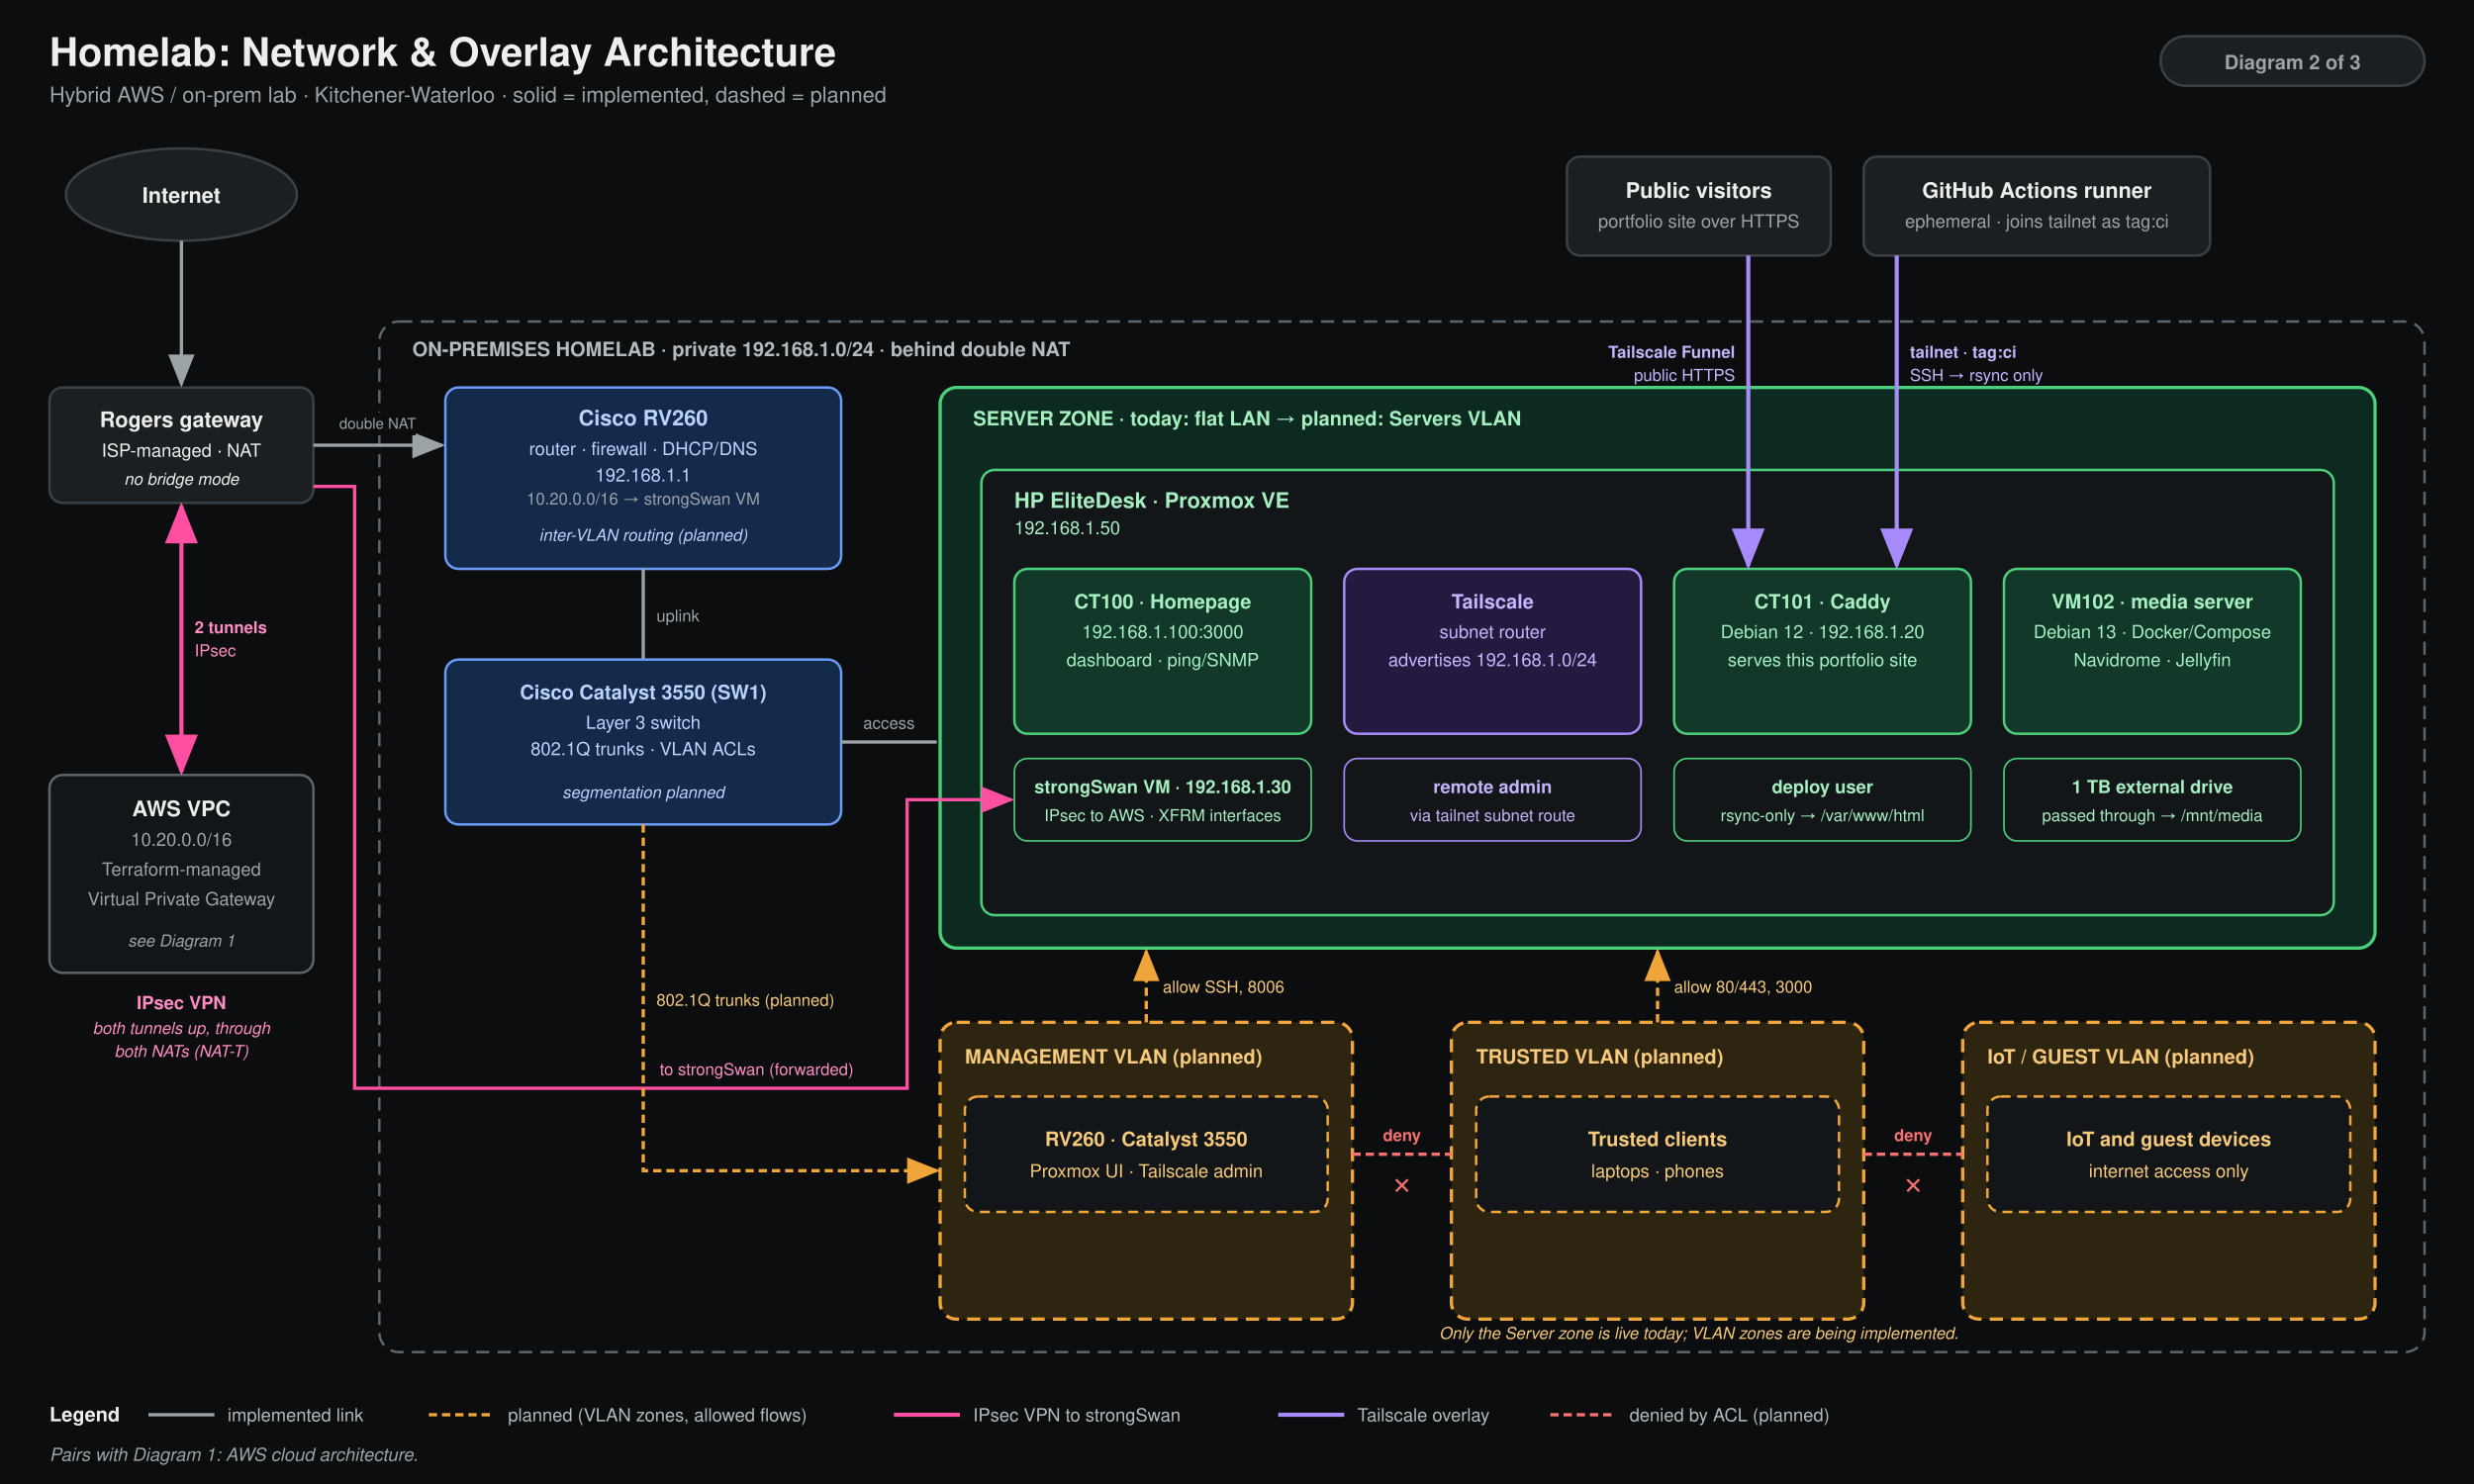
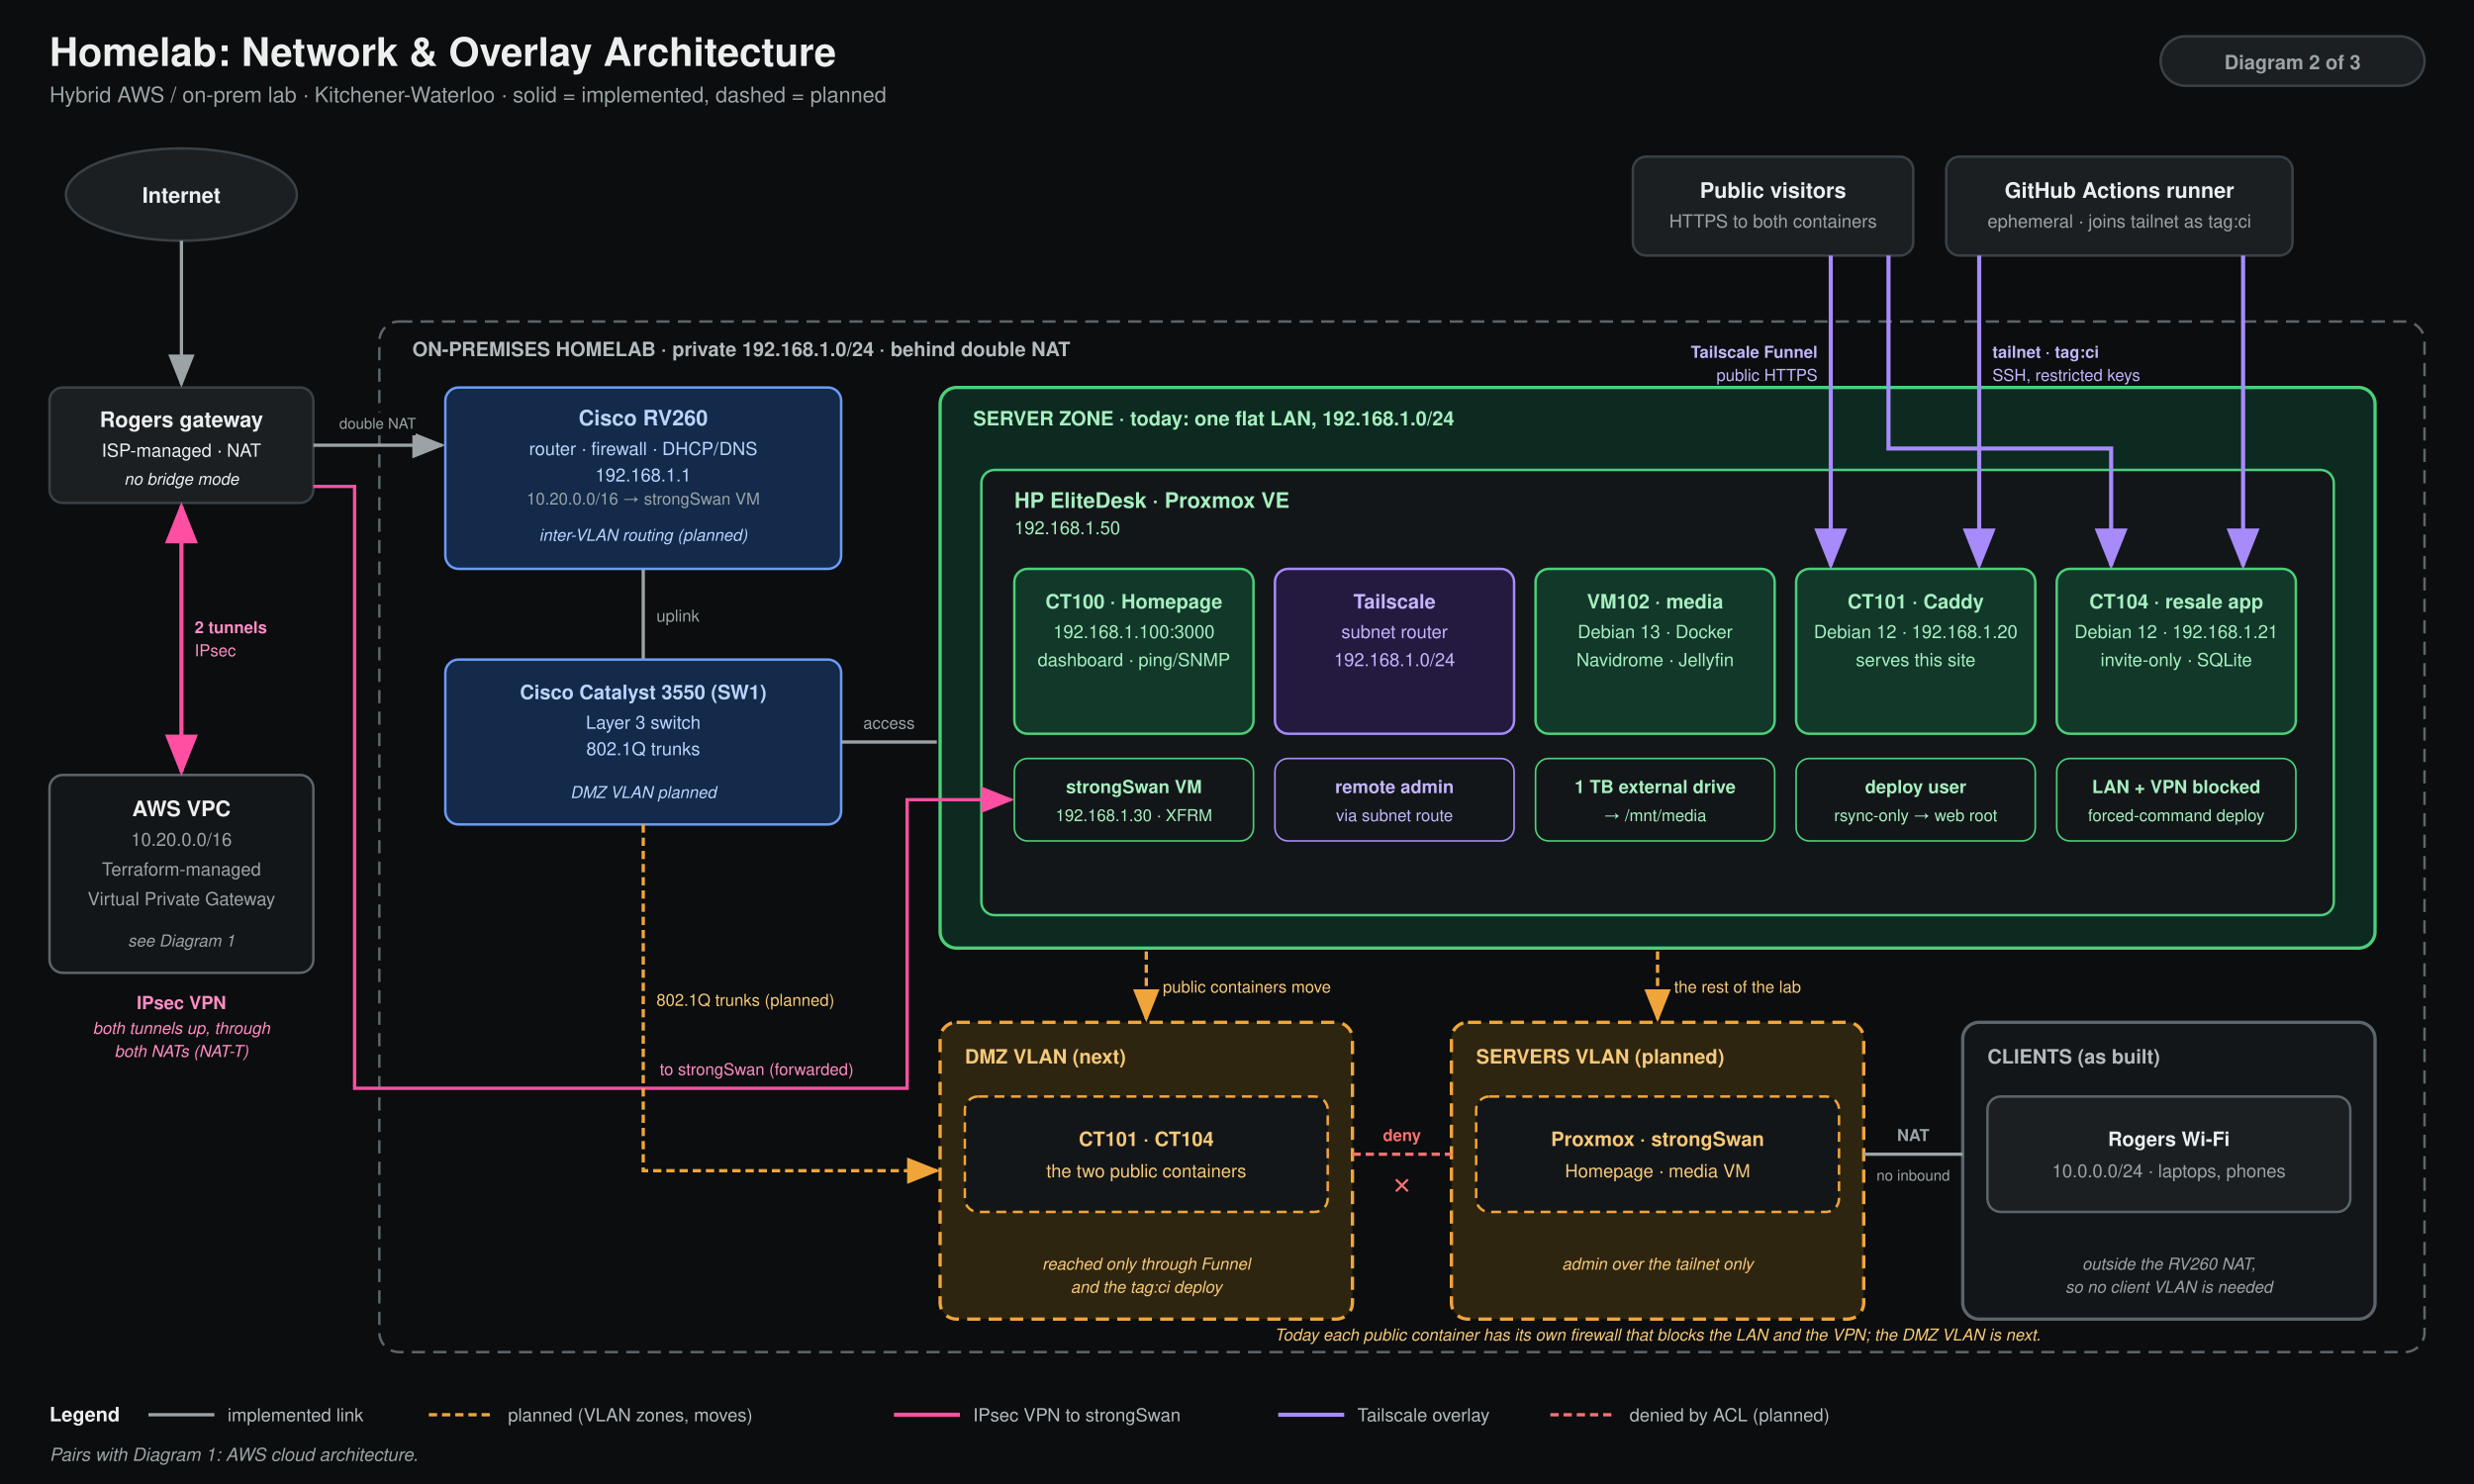
<svg xmlns="http://www.w3.org/2000/svg" viewBox="0 0 1500 900" width="1500" height="900" font-family="Helvetica, Arial, sans-serif">
  <defs>
    <marker id="m-s" markerWidth="10" markerHeight="8" refX="9" refY="4" orient="auto-start-reverse">
      <path d="M0,0 L10,4 L0,8 z" fill="#9BA3A7" />
    </marker>
    <marker id="m-v" markerWidth="10" markerHeight="8" refX="9" refY="4" orient="auto-start-reverse">
      <path d="M0,0 L10,4 L0,8 z" fill="#a78bfa" />
    </marker>
    <marker id="m-a" markerWidth="10" markerHeight="8" refX="9" refY="4" orient="auto-start-reverse">
      <path d="M0,0 L10,4 L0,8 z" fill="#f0a53a" />
    </marker>
    <marker id="m-p" markerWidth="10" markerHeight="8" refX="9" refY="4" orient="auto-start-reverse">
      <path d="M0,0 L10,4 L0,8 z" fill="#ff4fa3" />
    </marker>
    <marker id="m-g" markerWidth="10" markerHeight="8" refX="9" refY="4" orient="auto-start-reverse">
      <path d="M0,0 L10,4 L0,8 z" fill="#9BA3A7" />
    </marker>
    <marker id="m-r" markerWidth="10" markerHeight="8" refX="9" refY="4" orient="auto-start-reverse">
      <path d="M0,0 L10,4 L0,8 z" fill="#f87171" />
    </marker>
  </defs>
  <rect width="1500" height="900" fill="#0B0D0E" />
  <text x="30" y="40" font-size="24" font-weight="bold" text-anchor="start" fill="#EDEFEF">Homelab: Network &amp; Overlay Architecture</text>
  <text x="30" y="62" font-size="13" font-weight="normal" text-anchor="start" fill="#9BA3A7">Hybrid AWS / on-prem lab · Kitchener-Waterloo · solid = implemented, dashed = planned</text>
  <rect x="1310" y="22" width="160" height="30" rx="15" fill="#1B1F22" stroke="#3A4146" stroke-width="1.5" />
  <text x="1390" y="42" font-size="12" font-weight="bold" text-anchor="middle" fill="#9BA3A7">Diagram 2 of 3</text>
  <ellipse cx="110" cy="118" rx="70" ry="28" fill="#1B1F22" stroke="#3A4146" stroke-width="1.5" />
  <text x="110" y="123" font-size="13" font-weight="bold" text-anchor="middle" fill="#EDEFEF">Internet</text>
-   <rect x="950" y="95" width="160" height="60" rx="8" fill="#1B1F22" stroke="#3A4146" stroke-width="1.5" />
-   <text x="1030" y="120" font-size="13" font-weight="bold" text-anchor="middle" fill="#EDEFEF">Public visitors</text>
-   <text x="1030" y="138" font-size="11" font-weight="normal" text-anchor="middle" fill="#9BA3A7">portfolio site over HTTPS</text>
-   <rect x="1130" y="95" width="210" height="60" rx="8" fill="#1B1F22" stroke="#3A4146" stroke-width="1.5" />
-   <text x="1235" y="120" font-size="13" font-weight="bold" text-anchor="middle" fill="#EDEFEF">GitHub Actions runner</text>
-   <text x="1235" y="138" font-size="11" font-weight="normal" text-anchor="middle" fill="#9BA3A7">ephemeral · joins tailnet as tag:ci</text>
  <rect x="30" y="235" width="160" height="70" rx="8" fill="#1B1F22" stroke="#3A4146" stroke-width="1.5" />
  <text x="110.0" y="259" font-size="13" font-weight="bold" text-anchor="middle" fill="#EDEFEF">Rogers gateway</text>
  <text x="110.0" y="277" font-size="11" font-weight="normal" text-anchor="middle" fill="#EDEFEF">ISP-managed · NAT</text>
  <text x="110.0" y="294" font-size="10" font-weight="normal" text-anchor="middle" fill="#EDEFEF" font-style="italic">no bridge mode</text>
  <path d="M110,146 V233" fill="none" stroke="#9BA3A7" stroke-width="2" marker-end="url(#m-s)" />
  <rect x="230" y="195" width="1240" height="625" rx="12" fill="none" stroke="#5C656B" stroke-width="1.5" stroke-dasharray="8 5" />
  <text x="250" y="216" font-size="12" font-weight="bold" text-anchor="start" fill="#B4BBBF">ON-PREMISES HOMELAB · private 192.168.1.0/24 · behind double NAT</text>
  <path d="M190,270 H268" fill="none" stroke="#9BA3A7" stroke-width="2" marker-end="url(#m-s)" />
  <rect x="206" y="250" width="46" height="14" fill="#0B0D0E" />
  <text x="229" y="260" font-size="9" font-weight="normal" text-anchor="middle" fill="#9BA3A7">double NAT</text>
  <rect x="270" y="235" width="240" height="110" rx="8" fill="#132a4a" stroke="#6b9cf5" stroke-width="1.5" />
  <text x="390" y="258" font-size="13" font-weight="bold" text-anchor="middle" fill="#bcd3ff">Cisco RV260</text>
  <text x="390" y="276" font-size="11" font-weight="normal" text-anchor="middle" fill="#bcd3ff">router · firewall · DHCP/DNS</text>
  <text x="390" y="292" font-size="11" font-weight="normal" text-anchor="middle" fill="#bcd3ff">192.168.1.1</text>
  <text x="390" y="306" font-size="10" font-weight="normal" text-anchor="middle" fill="#9BA3A7">10.20.0.0/16 → strongSwan VM</text>
  <text x="390" y="328" font-size="10" font-weight="normal" text-anchor="middle" fill="#bcd3ff" font-style="italic">inter-VLAN routing (planned)</text>
  <path d="M390,345 V400" fill="none" stroke="#9BA3A7" stroke-width="2" />
  <text x="398" y="377" font-size="10" font-weight="normal" text-anchor="start" fill="#9BA3A7">uplink</text>
  <rect x="270" y="400" width="240" height="100" rx="8" fill="#132a4a" stroke="#6b9cf5" stroke-width="1.5" />
  <text x="390" y="424" font-size="12" font-weight="bold" text-anchor="middle" fill="#bcd3ff">Cisco Catalyst 3550 (SW1)</text>
  <text x="390" y="442" font-size="11" font-weight="normal" text-anchor="middle" fill="#bcd3ff">Layer 3 switch</text>
-   <text x="390" y="458" font-size="11" font-weight="normal" text-anchor="middle" fill="#bcd3ff">802.1Q trunks · VLAN ACLs</text>
-   <text x="390" y="484" font-size="10" font-weight="normal" text-anchor="middle" fill="#bcd3ff" font-style="italic">segmentation planned</text>
+   <text x="390" y="458" font-size="11" font-weight="normal" text-anchor="middle" fill="#bcd3ff">802.1Q trunks</text>
+   <text x="390" y="484" font-size="10" font-weight="normal" text-anchor="middle" fill="#bcd3ff" font-style="italic">DMZ VLAN planned</text>
  <path d="M510,450 H568" fill="none" stroke="#9BA3A7" stroke-width="2" />
  <text x="539" y="442" font-size="10" font-weight="normal" text-anchor="middle" fill="#9BA3A7">access</text>
  <rect x="30" y="470" width="160" height="120" rx="8" fill="#131618" stroke="#5C656B" stroke-width="1.5" />
  <text x="110" y="495" font-size="13" font-weight="bold" text-anchor="middle" fill="#EDEFEF">AWS VPC</text>
  <text x="110" y="513" font-size="11" font-weight="normal" text-anchor="middle" fill="#9BA3A7">10.20.0.0/16</text>
  <text x="110" y="531" font-size="11" font-weight="normal" text-anchor="middle" fill="#9BA3A7">Terraform-managed</text>
  <text x="110" y="549" font-size="11" font-weight="normal" text-anchor="middle" fill="#9BA3A7">Virtual Private Gateway</text>
  <text x="110" y="574" font-size="10" font-weight="normal" text-anchor="middle" fill="#9BA3A7" font-style="italic">see Diagram 1</text>
  <path d="M110,468 V307" fill="none" stroke="#ff4fa3" stroke-width="2.5" marker-end="url(#m-p)" marker-start="url(#m-p)" />
  <text x="118" y="384" font-size="10" font-weight="bold" text-anchor="start" fill="#ff8cc4">2 tunnels</text>
  <text x="118" y="398" font-size="10" font-weight="normal" text-anchor="start" fill="#ff8cc4">IPsec</text>
  <text x="110" y="612" font-size="11" font-weight="bold" text-anchor="middle" fill="#ff8cc4">IPsec VPN</text>
  <text x="110" y="627" font-size="10" font-weight="normal" text-anchor="middle" fill="#ff8cc4" font-style="italic">both tunnels up, through</text>
  <text x="110" y="641" font-size="10" font-weight="normal" text-anchor="middle" fill="#ff8cc4" font-style="italic">both NATs (NAT-T)</text>
  <rect x="570" y="235" width="870" height="340" rx="10" fill="#0c2a20" stroke="#4ccf7a" stroke-width="2" />
-   <text x="590" y="258" font-size="12" font-weight="bold" text-anchor="start" fill="#a6efc0">SERVER ZONE · today: flat LAN → planned: Servers VLAN</text>
+   <text x="590" y="258" font-size="12" font-weight="bold" text-anchor="start" fill="#a6efc0">SERVER ZONE · today: one flat LAN, 192.168.1.0/24</text>
  <rect x="595" y="285" width="820" height="270" rx="8" fill="#131618" stroke="#4ccf7a" stroke-width="1.5" />
  <text x="615" y="308" font-size="13" font-weight="bold" text-anchor="start" fill="#a6efc0">HP EliteDesk · Proxmox VE</text>
  <text x="615" y="324" font-size="11" font-weight="normal" text-anchor="start" fill="#a6efc0">192.168.1.50</text>
-   <rect x="615" y="345" width="180" height="100" rx="8" fill="#12382a" stroke="#4ccf7a" stroke-width="1.5" />
-   <text x="705.0" y="369" font-size="12" font-weight="bold" text-anchor="middle" fill="#a6efc0">CT100 · Homepage</text>
-   <text x="705.0" y="387" font-size="11" font-weight="normal" text-anchor="middle" fill="#a6efc0">192.168.1.100:3000</text>
-   <text x="705.0" y="404" font-size="11" font-weight="normal" text-anchor="middle" fill="#a6efc0">dashboard · ping/SNMP</text>
-   <rect x="815" y="345" width="180" height="100" rx="8" fill="#241a40" stroke="#a78bfa" stroke-width="1.5" />
-   <text x="905.0" y="369" font-size="12" font-weight="bold" text-anchor="middle" fill="#c4b5fd">Tailscale</text>
-   <text x="905.0" y="387" font-size="11" font-weight="normal" text-anchor="middle" fill="#c4b5fd">subnet router</text>
-   <text x="905.0" y="404" font-size="11" font-weight="normal" text-anchor="middle" fill="#c4b5fd">advertises 192.168.1.0/24</text>
-   <rect x="1015" y="345" width="180" height="100" rx="8" fill="#12382a" stroke="#4ccf7a" stroke-width="1.5" />
-   <text x="1105.0" y="369" font-size="12" font-weight="bold" text-anchor="middle" fill="#a6efc0">CT101 · Caddy</text>
-   <text x="1105.0" y="387" font-size="11" font-weight="normal" text-anchor="middle" fill="#a6efc0">Debian 12 · 192.168.1.20</text>
-   <text x="1105.0" y="404" font-size="11" font-weight="normal" text-anchor="middle" fill="#a6efc0">serves this portfolio site</text>
-   <rect x="1215" y="345" width="180" height="100" rx="8" fill="#12382a" stroke="#4ccf7a" stroke-width="1.5" />
-   <text x="1305.0" y="369" font-size="12" font-weight="bold" text-anchor="middle" fill="#a6efc0">VM102 · media server</text>
-   <text x="1305.0" y="387" font-size="11" font-weight="normal" text-anchor="middle" fill="#a6efc0">Debian 13 · Docker/Compose</text>
-   <text x="1305.0" y="404" font-size="11" font-weight="normal" text-anchor="middle" fill="#a6efc0">Navidrome · Jellyfin</text>
-   <rect x="615" y="460" width="180" height="50" rx="8" fill="#131618" stroke="#4ccf7a" stroke-width="1" />
-   <text x="705" y="481" font-size="11" font-weight="bold" text-anchor="middle" fill="#a6efc0">strongSwan VM · 192.168.1.30</text>
-   <text x="705" y="498" font-size="10" font-weight="normal" text-anchor="middle" fill="#a6efc0">IPsec to AWS · XFRM interfaces</text>
+   <rect x="615" y="345" width="145" height="100" rx="8" fill="#12382a" stroke="#4ccf7a" stroke-width="1.5" />
+   <text x="687.5" y="369" font-size="12" font-weight="bold" text-anchor="middle" fill="#a6efc0">CT100 · Homepage</text>
+   <text x="687.5" y="387" font-size="11" font-weight="normal" text-anchor="middle" fill="#a6efc0">192.168.1.100:3000</text>
+   <text x="687.5" y="404" font-size="11" font-weight="normal" text-anchor="middle" fill="#a6efc0">dashboard · ping/SNMP</text>
+   <rect x="773" y="345" width="145" height="100" rx="8" fill="#241a40" stroke="#a78bfa" stroke-width="1.5" />
+   <text x="845.5" y="369" font-size="12" font-weight="bold" text-anchor="middle" fill="#c4b5fd">Tailscale</text>
+   <text x="845.5" y="387" font-size="11" font-weight="normal" text-anchor="middle" fill="#c4b5fd">subnet router</text>
+   <text x="845.5" y="404" font-size="11" font-weight="normal" text-anchor="middle" fill="#c4b5fd">192.168.1.0/24</text>
+   <rect x="931" y="345" width="145" height="100" rx="8" fill="#12382a" stroke="#4ccf7a" stroke-width="1.5" />
+   <text x="1003.5" y="369" font-size="12" font-weight="bold" text-anchor="middle" fill="#a6efc0">VM102 · media</text>
+   <text x="1003.5" y="387" font-size="11" font-weight="normal" text-anchor="middle" fill="#a6efc0">Debian 13 · Docker</text>
+   <text x="1003.5" y="404" font-size="11" font-weight="normal" text-anchor="middle" fill="#a6efc0">Navidrome · Jellyfin</text>
+   <rect x="1089" y="345" width="145" height="100" rx="8" fill="#12382a" stroke="#4ccf7a" stroke-width="1.5" />
+   <text x="1161.5" y="369" font-size="12" font-weight="bold" text-anchor="middle" fill="#a6efc0">CT101 · Caddy</text>
+   <text x="1161.5" y="387" font-size="11" font-weight="normal" text-anchor="middle" fill="#a6efc0">Debian 12 · 192.168.1.20</text>
+   <text x="1161.5" y="404" font-size="11" font-weight="normal" text-anchor="middle" fill="#a6efc0">serves this site</text>
+   <rect x="1247" y="345" width="145" height="100" rx="8" fill="#12382a" stroke="#4ccf7a" stroke-width="1.5" />
+   <text x="1319.5" y="369" font-size="12" font-weight="bold" text-anchor="middle" fill="#a6efc0">CT104 · resale app</text>
+   <text x="1319.5" y="387" font-size="11" font-weight="normal" text-anchor="middle" fill="#a6efc0">Debian 12 · 192.168.1.21</text>
+   <text x="1319.5" y="404" font-size="11" font-weight="normal" text-anchor="middle" fill="#a6efc0">invite-only · SQLite</text>
+   <rect x="615" y="460" width="145" height="50" rx="8" fill="#131618" stroke="#4ccf7a" stroke-width="1" />
+   <text x="687.5" y="481" font-size="11" font-weight="bold" text-anchor="middle" fill="#a6efc0">strongSwan VM</text>
+   <text x="687.5" y="498" font-size="10" font-weight="normal" text-anchor="middle" fill="#a6efc0">192.168.1.30 · XFRM</text>
+   <rect x="773" y="460" width="145" height="50" rx="8" fill="#131618" stroke="#a78bfa" stroke-width="1" />
+   <text x="845.5" y="481" font-size="11" font-weight="bold" text-anchor="middle" fill="#c4b5fd">remote admin</text>
+   <text x="845.5" y="498" font-size="10" font-weight="normal" text-anchor="middle" fill="#c4b5fd">via subnet route</text>
+   <rect x="931" y="460" width="145" height="50" rx="8" fill="#131618" stroke="#4ccf7a" stroke-width="1" />
+   <text x="1003.5" y="481" font-size="11" font-weight="bold" text-anchor="middle" fill="#a6efc0">1 TB external drive</text>
+   <text x="1003.5" y="498" font-size="10" font-weight="normal" text-anchor="middle" fill="#a6efc0">→ /mnt/media</text>
+   <rect x="1089" y="460" width="145" height="50" rx="8" fill="#131618" stroke="#4ccf7a" stroke-width="1" />
+   <text x="1161.5" y="481" font-size="11" font-weight="bold" text-anchor="middle" fill="#a6efc0">deploy user</text>
+   <text x="1161.5" y="498" font-size="10" font-weight="normal" text-anchor="middle" fill="#a6efc0">rsync-only → web root</text>
+   <rect x="1247" y="460" width="145" height="50" rx="8" fill="#131618" stroke="#4ccf7a" stroke-width="1" />
+   <text x="1319.5" y="481" font-size="11" font-weight="bold" text-anchor="middle" fill="#a6efc0">LAN + VPN blocked</text>
+   <text x="1319.5" y="498" font-size="10" font-weight="normal" text-anchor="middle" fill="#a6efc0">forced-command deploy</text>
  <path d="M190,295 H215 V660 H550 V485 H613" fill="none" stroke="#ff4fa3" stroke-width="2" marker-end="url(#m-p)" />
  <text x="400" y="652" font-size="10" font-weight="normal" text-anchor="start" fill="#ff8cc4">to strongSwan (forwarded)</text>
-   <rect x="815" y="460" width="180" height="50" rx="8" fill="#131618" stroke="#a78bfa" stroke-width="1" />
-   <text x="905" y="481" font-size="11" font-weight="bold" text-anchor="middle" fill="#c4b5fd">remote admin</text>
-   <text x="905" y="498" font-size="10" font-weight="normal" text-anchor="middle" fill="#c4b5fd">via tailnet subnet route</text>
-   <rect x="1015" y="460" width="180" height="50" rx="8" fill="#131618" stroke="#4ccf7a" stroke-width="1" />
-   <text x="1105" y="481" font-size="11" font-weight="bold" text-anchor="middle" fill="#a6efc0">deploy user</text>
-   <text x="1105" y="498" font-size="10" font-weight="normal" text-anchor="middle" fill="#a6efc0">rsync-only → /var/www/html</text>
-   <rect x="1215" y="460" width="180" height="50" rx="8" fill="#131618" stroke="#4ccf7a" stroke-width="1" />
-   <text x="1305" y="481" font-size="11" font-weight="bold" text-anchor="middle" fill="#a6efc0">1 TB external drive</text>
-   <text x="1305" y="498" font-size="10" font-weight="normal" text-anchor="middle" fill="#a6efc0">passed through → /mnt/media</text>
-   <path d="M1060,155 V343" fill="none" stroke="#a78bfa" stroke-width="2.5" marker-end="url(#m-v)" />
-   <text x="1052" y="217" font-size="10" font-weight="bold" text-anchor="end" fill="#c4b5fd">Tailscale Funnel</text>
-   <text x="1052" y="231" font-size="10" font-weight="normal" text-anchor="end" fill="#c4b5fd">public HTTPS</text>
-   <path d="M1150,155 V343" fill="none" stroke="#a78bfa" stroke-width="2.5" marker-end="url(#m-v)" />
-   <text x="1158" y="217" font-size="10" font-weight="bold" text-anchor="start" fill="#c4b5fd">tailnet · tag:ci</text>
-   <text x="1158" y="231" font-size="10" font-weight="normal" text-anchor="start" fill="#c4b5fd">SSH → rsync only</text>
+   <rect x="990" y="95" width="170" height="60" rx="8" fill="#1B1F22" stroke="#3A4146" stroke-width="1.5" />
+   <text x="1075" y="120" font-size="13" font-weight="bold" text-anchor="middle" fill="#EDEFEF">Public visitors</text>
+   <text x="1075" y="138" font-size="11" font-weight="normal" text-anchor="middle" fill="#9BA3A7">HTTPS to both containers</text>
+   <rect x="1180" y="95" width="210" height="60" rx="8" fill="#1B1F22" stroke="#3A4146" stroke-width="1.5" />
+   <text x="1285" y="120" font-size="13" font-weight="bold" text-anchor="middle" fill="#EDEFEF">GitHub Actions runner</text>
+   <text x="1285" y="138" font-size="11" font-weight="normal" text-anchor="middle" fill="#9BA3A7">ephemeral · joins tailnet as tag:ci</text>
+   <path d="M1110,155 V343" fill="none" stroke="#a78bfa" stroke-width="2.5" marker-end="url(#m-v)" />
+   <path d="M1145,155 V272 H1280 V343" fill="none" stroke="#a78bfa" stroke-width="2.5" marker-end="url(#m-v)" />
+   <text x="1102" y="217" font-size="10" font-weight="bold" text-anchor="end" fill="#c4b5fd">Tailscale Funnel</text>
+   <text x="1102" y="231" font-size="10" font-weight="normal" text-anchor="end" fill="#c4b5fd">public HTTPS</text>
+   <path d="M1200,155 V343" fill="none" stroke="#a78bfa" stroke-width="2.5" marker-end="url(#m-v)" />
+   <path d="M1360,155 V343" fill="none" stroke="#a78bfa" stroke-width="2.5" marker-end="url(#m-v)" />
+   <text x="1208" y="217" font-size="10" font-weight="bold" text-anchor="start" fill="#c4b5fd">tailnet · tag:ci</text>
+   <text x="1208" y="231" font-size="10" font-weight="normal" text-anchor="start" fill="#c4b5fd">SSH, restricted keys</text>
  <path d="M390,500 V710 H568" fill="none" stroke="#f0a53a" stroke-width="2" stroke-dasharray="5 3" marker-end="url(#m-a)" />
  <text x="398" y="610" font-size="10" font-weight="normal" text-anchor="start" fill="#f7c97a">802.1Q trunks (planned)</text>
  <rect x="570" y="620" width="250" height="180" rx="10" fill="#2e2510" stroke="#f0a53a" stroke-width="2" stroke-dasharray="8 5" />
-   <text x="585" y="645" font-size="12" font-weight="bold" text-anchor="start" fill="#f7c97a">MANAGEMENT VLAN (planned)</text>
+   <text x="585" y="645" font-size="12" font-weight="bold" text-anchor="start" fill="#f7c97a">DMZ VLAN (next)</text>
  <rect x="585" y="665" width="220" height="70" rx="8" fill="#131618" stroke="#f0a53a" stroke-width="1.5" stroke-dasharray="6 4" />
-   <text x="695" y="695" font-size="12" font-weight="bold" text-anchor="middle" fill="#f7c97a">RV260 · Catalyst 3550</text>
-   <text x="695" y="714" font-size="11" font-weight="normal" text-anchor="middle" fill="#f7c97a">Proxmox UI · Tailscale admin</text>
+   <text x="695" y="695" font-size="12" font-weight="bold" text-anchor="middle" fill="#f7c97a">CT101 · CT104</text>
+   <text x="695" y="714" font-size="11" font-weight="normal" text-anchor="middle" fill="#f7c97a">the two public containers</text>
+   <text x="695" y="770" font-size="10" font-weight="normal" text-anchor="middle" fill="#f7c97a" font-style="italic">reached only through Funnel</text>
+   <text x="695" y="784" font-size="10" font-weight="normal" text-anchor="middle" fill="#f7c97a" font-style="italic">and the tag:ci deploy</text>
  <rect x="880" y="620" width="250" height="180" rx="10" fill="#2e2510" stroke="#f0a53a" stroke-width="2" stroke-dasharray="8 5" />
-   <text x="895" y="645" font-size="12" font-weight="bold" text-anchor="start" fill="#f7c97a">TRUSTED VLAN (planned)</text>
+   <text x="895" y="645" font-size="12" font-weight="bold" text-anchor="start" fill="#f7c97a">SERVERS VLAN (planned)</text>
  <rect x="895" y="665" width="220" height="70" rx="8" fill="#131618" stroke="#f0a53a" stroke-width="1.5" stroke-dasharray="6 4" />
-   <text x="1005" y="695" font-size="12" font-weight="bold" text-anchor="middle" fill="#f7c97a">Trusted clients</text>
-   <text x="1005" y="714" font-size="11" font-weight="normal" text-anchor="middle" fill="#f7c97a">laptops · phones</text>
-   <rect x="1190" y="620" width="250" height="180" rx="10" fill="#2e2510" stroke="#f0a53a" stroke-width="2" stroke-dasharray="8 5" />
-   <text x="1205" y="645" font-size="12" font-weight="bold" text-anchor="start" fill="#f7c97a">IoT / GUEST VLAN (planned)</text>
-   <rect x="1205" y="665" width="220" height="70" rx="8" fill="#131618" stroke="#f0a53a" stroke-width="1.5" stroke-dasharray="6 4" />
-   <text x="1315" y="695" font-size="12" font-weight="bold" text-anchor="middle" fill="#f7c97a">IoT and guest devices</text>
-   <text x="1315" y="714" font-size="11" font-weight="normal" text-anchor="middle" fill="#f7c97a">internet access only</text>
-   <path d="M695,620 V577" fill="none" stroke="#f0a53a" stroke-width="2" stroke-dasharray="5 3" marker-end="url(#m-a)" />
-   <text x="705" y="602" font-size="10" font-weight="normal" text-anchor="start" fill="#f7c97a">allow SSH, 8006</text>
-   <path d="M1005,620 V577" fill="none" stroke="#f0a53a" stroke-width="2" stroke-dasharray="5 3" marker-end="url(#m-a)" />
-   <text x="1015" y="602" font-size="10" font-weight="normal" text-anchor="start" fill="#f7c97a">allow 80/443, 3000</text>
+   <text x="1005" y="695" font-size="12" font-weight="bold" text-anchor="middle" fill="#f7c97a">Proxmox · strongSwan</text>
+   <text x="1005" y="714" font-size="11" font-weight="normal" text-anchor="middle" fill="#f7c97a">Homepage · media VM</text>
+   <text x="1005" y="770" font-size="10" font-weight="normal" text-anchor="middle" fill="#f7c97a" font-style="italic">admin over the tailnet only</text>
+   <rect x="1190" y="620" width="250" height="180" rx="10" fill="#131618" stroke="#5C656B" stroke-width="2" />
+   <text x="1205" y="645" font-size="12" font-weight="bold" text-anchor="start" fill="#B4BBBF">CLIENTS (as built)</text>
+   <rect x="1205" y="665" width="220" height="70" rx="8" fill="#1B1F22" stroke="#5C656B" stroke-width="1.5" />
+   <text x="1315" y="695" font-size="12" font-weight="bold" text-anchor="middle" fill="#EDEFEF">Rogers Wi-Fi</text>
+   <text x="1315" y="714" font-size="11" font-weight="normal" text-anchor="middle" fill="#9BA3A7">10.0.0.0/24 · laptops, phones</text>
+   <text x="1315" y="770" font-size="10" font-weight="normal" text-anchor="middle" fill="#9BA3A7" font-style="italic">outside the RV260 NAT,</text>
+   <text x="1315" y="784" font-size="10" font-weight="normal" text-anchor="middle" fill="#9BA3A7" font-style="italic">so no client VLAN is needed</text>
+   <path d="M695,577 V618" fill="none" stroke="#f0a53a" stroke-width="2" stroke-dasharray="5 3" marker-end="url(#m-a)" />
+   <text x="705" y="602" font-size="10" font-weight="normal" text-anchor="start" fill="#f7c97a">public containers move</text>
+   <path d="M1005,577 V618" fill="none" stroke="#f0a53a" stroke-width="2" stroke-dasharray="5 3" marker-end="url(#m-a)" />
+   <text x="1015" y="602" font-size="10" font-weight="normal" text-anchor="start" fill="#f7c97a">the rest of the lab</text>
  <path d="M820,700 H880" fill="none" stroke="#f87171" stroke-width="2" stroke-dasharray="5 3" />
  <text x="850" y="692" font-size="10" font-weight="bold" text-anchor="middle" fill="#f87171">deny</text>
  <text x="850" y="724" font-size="14" font-weight="bold" text-anchor="middle" fill="#f87171">✕</text>
-   <path d="M1130,700 H1190" fill="none" stroke="#f87171" stroke-width="2" stroke-dasharray="5 3" />
-   <text x="1160" y="692" font-size="10" font-weight="bold" text-anchor="middle" fill="#f87171">deny</text>
-   <text x="1160" y="724" font-size="14" font-weight="bold" text-anchor="middle" fill="#f87171">✕</text>
-   <text x="1030" y="812" font-size="10" font-weight="normal" text-anchor="middle" fill="#f7c97a" font-style="italic">Only the Server zone is live today; VLAN zones are being implemented.</text>
+   <path d="M1130,700 H1190" fill="none" stroke="#9BA3A7" stroke-width="2" />
+   <text x="1160" y="692" font-size="10" font-weight="bold" text-anchor="middle" fill="#9BA3A7">NAT</text>
+   <text x="1160" y="716" font-size="9" font-weight="normal" text-anchor="middle" fill="#9BA3A7">no inbound</text>
+   <text x="1005" y="813" font-size="10" font-weight="normal" text-anchor="middle" fill="#f7c97a" font-style="italic">Today each public container has its own firewall that blocks the LAN and the VPN; the DMZ VLAN is next.</text>
  <text x="30" y="862" font-size="12" font-weight="bold" text-anchor="start" fill="#EDEFEF">Legend</text>
  <path d="M90,858 H130" fill="none" stroke="#9BA3A7" stroke-width="2" />
  <text x="138" y="862" font-size="11" font-weight="normal" text-anchor="start" fill="#B4BBBF">implemented link</text>
  <path d="M260,858 H300" fill="none" stroke="#f0a53a" stroke-width="2" stroke-dasharray="5 3" />
-   <text x="308" y="862" font-size="11" font-weight="normal" text-anchor="start" fill="#B4BBBF">planned (VLAN zones, allowed flows)</text>
+   <text x="308" y="862" font-size="11" font-weight="normal" text-anchor="start" fill="#B4BBBF">planned (VLAN zones, moves)</text>
  <path d="M542,858 H582" fill="none" stroke="#ff4fa3" stroke-width="2.5" />
  <text x="590" y="862" font-size="11" font-weight="normal" text-anchor="start" fill="#B4BBBF">IPsec VPN to strongSwan</text>
  <path d="M775,858 H815" fill="none" stroke="#a78bfa" stroke-width="2.5" />
  <text x="823" y="862" font-size="11" font-weight="normal" text-anchor="start" fill="#B4BBBF">Tailscale overlay</text>
  <path d="M940,858 H980" fill="none" stroke="#f87171" stroke-width="2" stroke-dasharray="5 3" />
  <text x="988" y="862" font-size="11" font-weight="normal" text-anchor="start" fill="#B4BBBF">denied by ACL (planned)</text>
  <text x="30" y="886" font-size="11" font-weight="normal" text-anchor="start" fill="#9BA3A7" font-style="italic">Pairs with Diagram 1: AWS cloud architecture.</text>
</svg>
